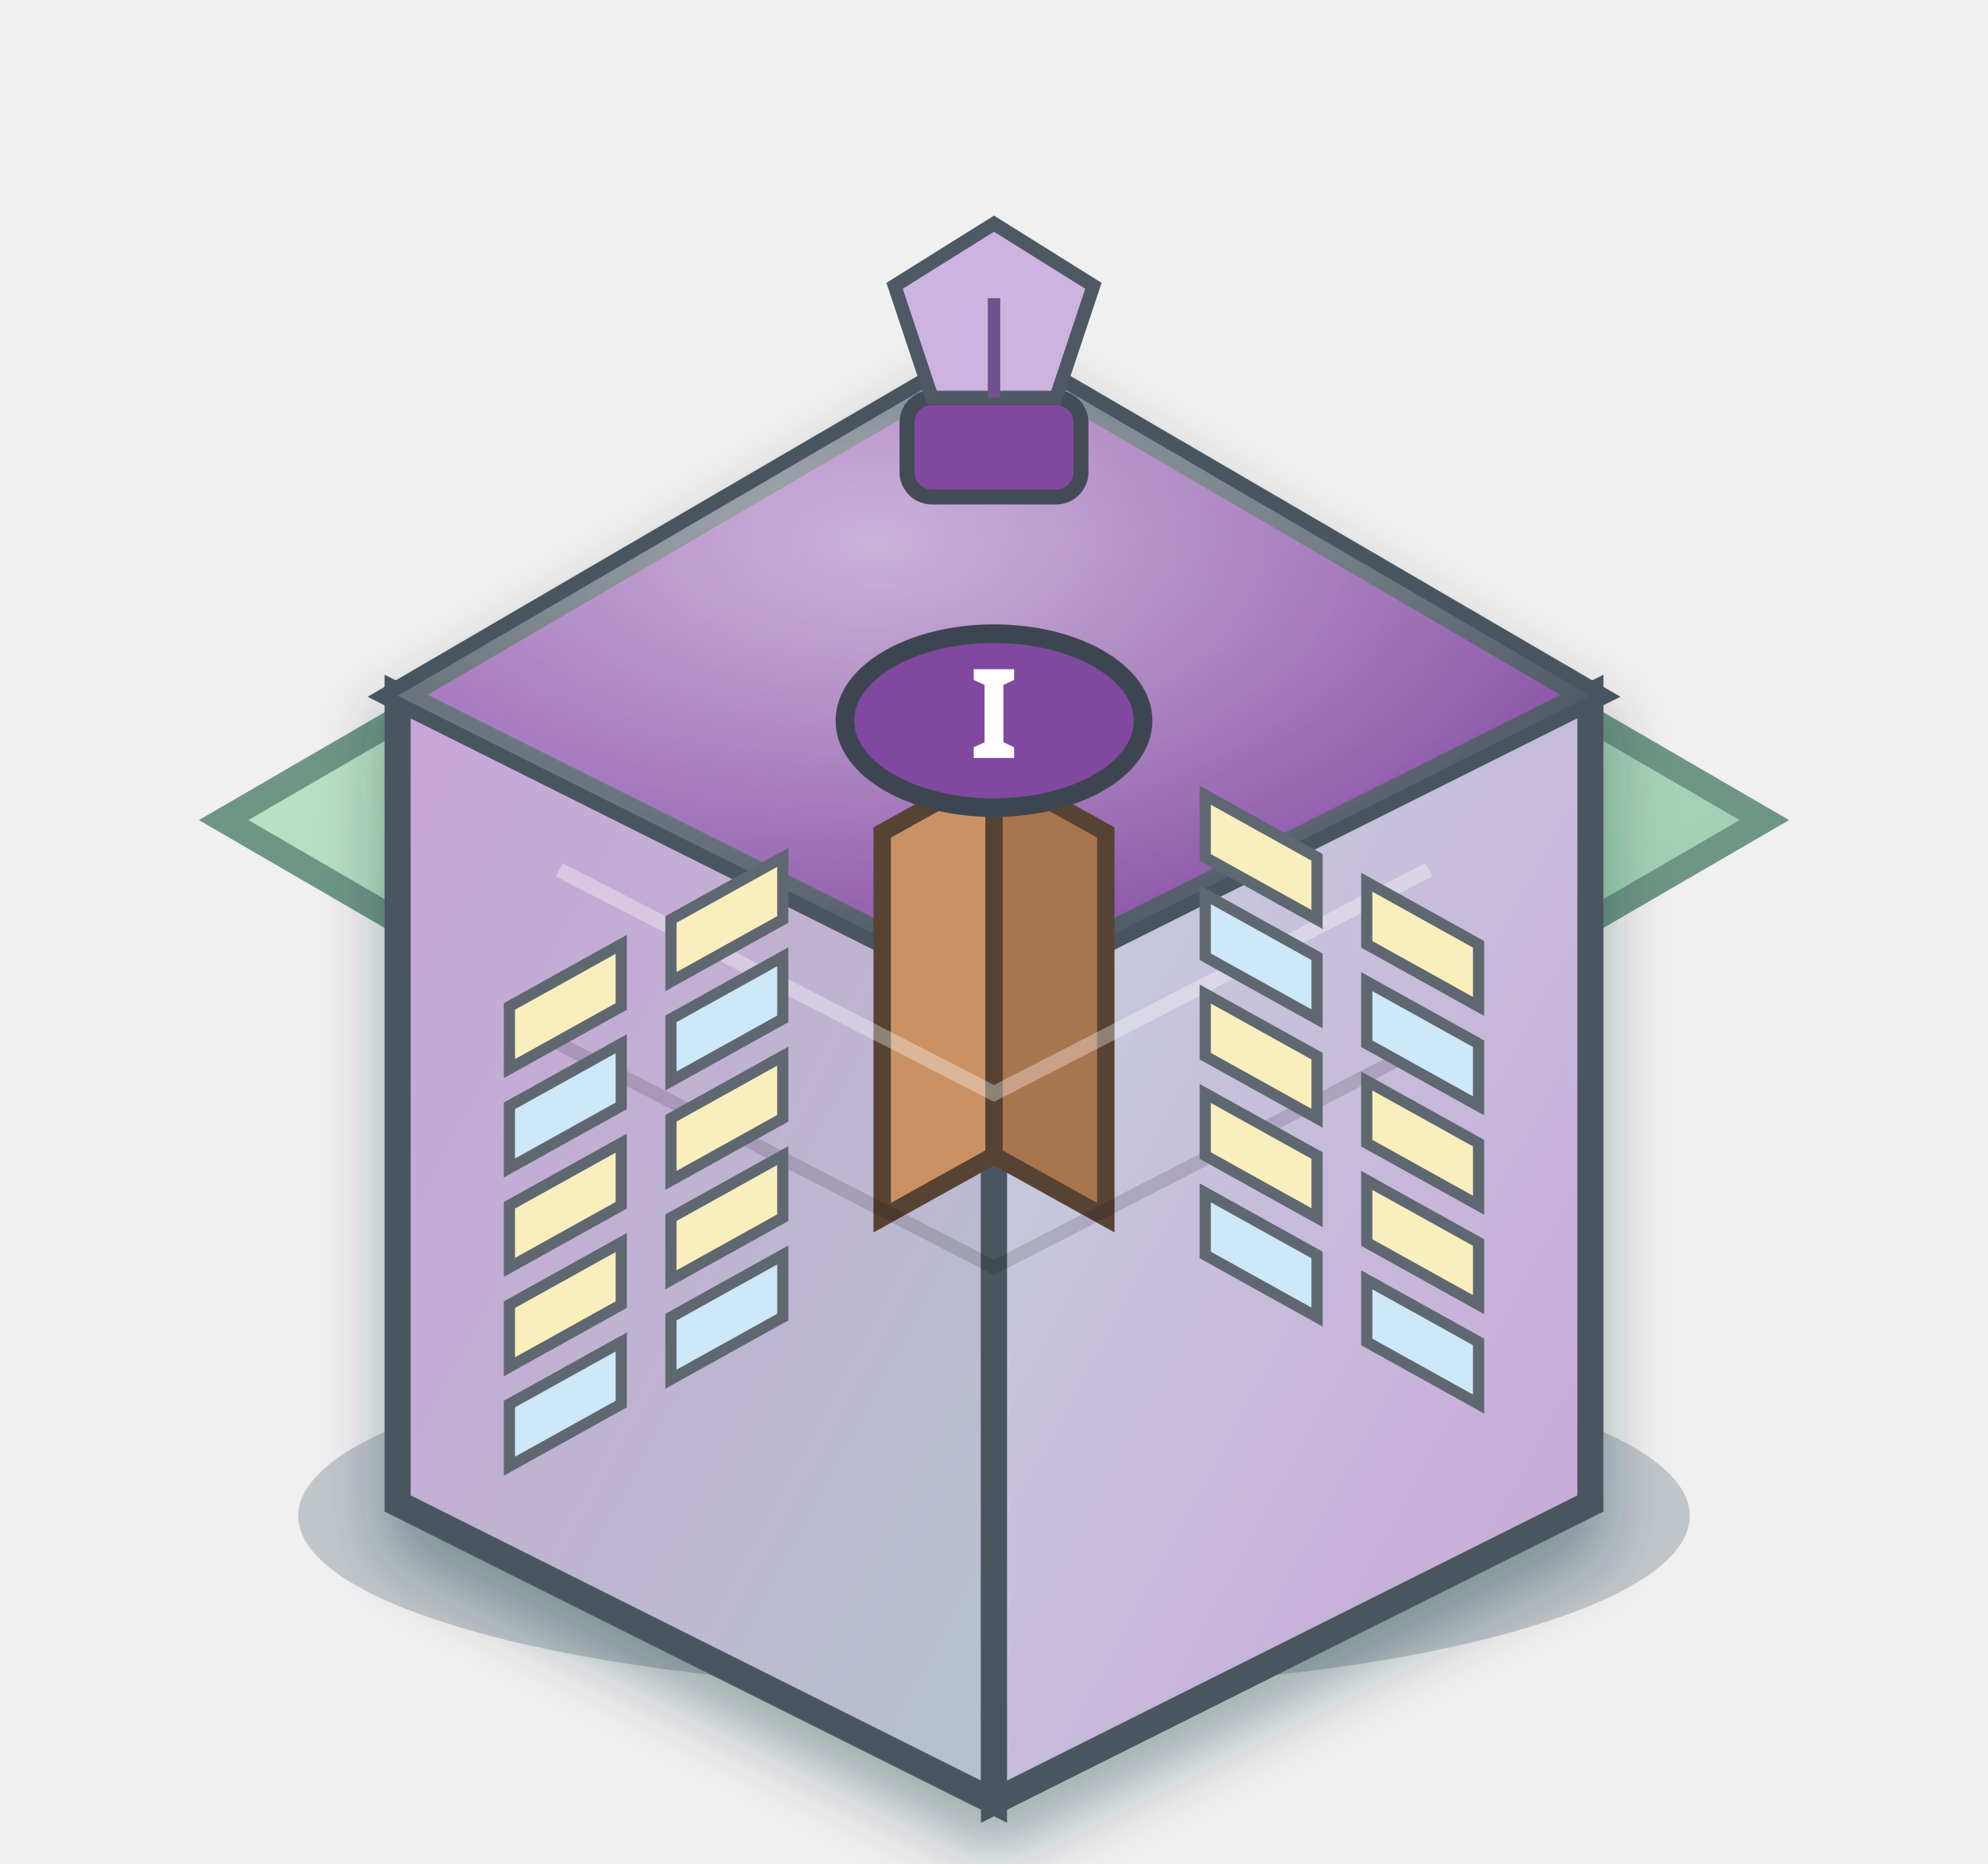
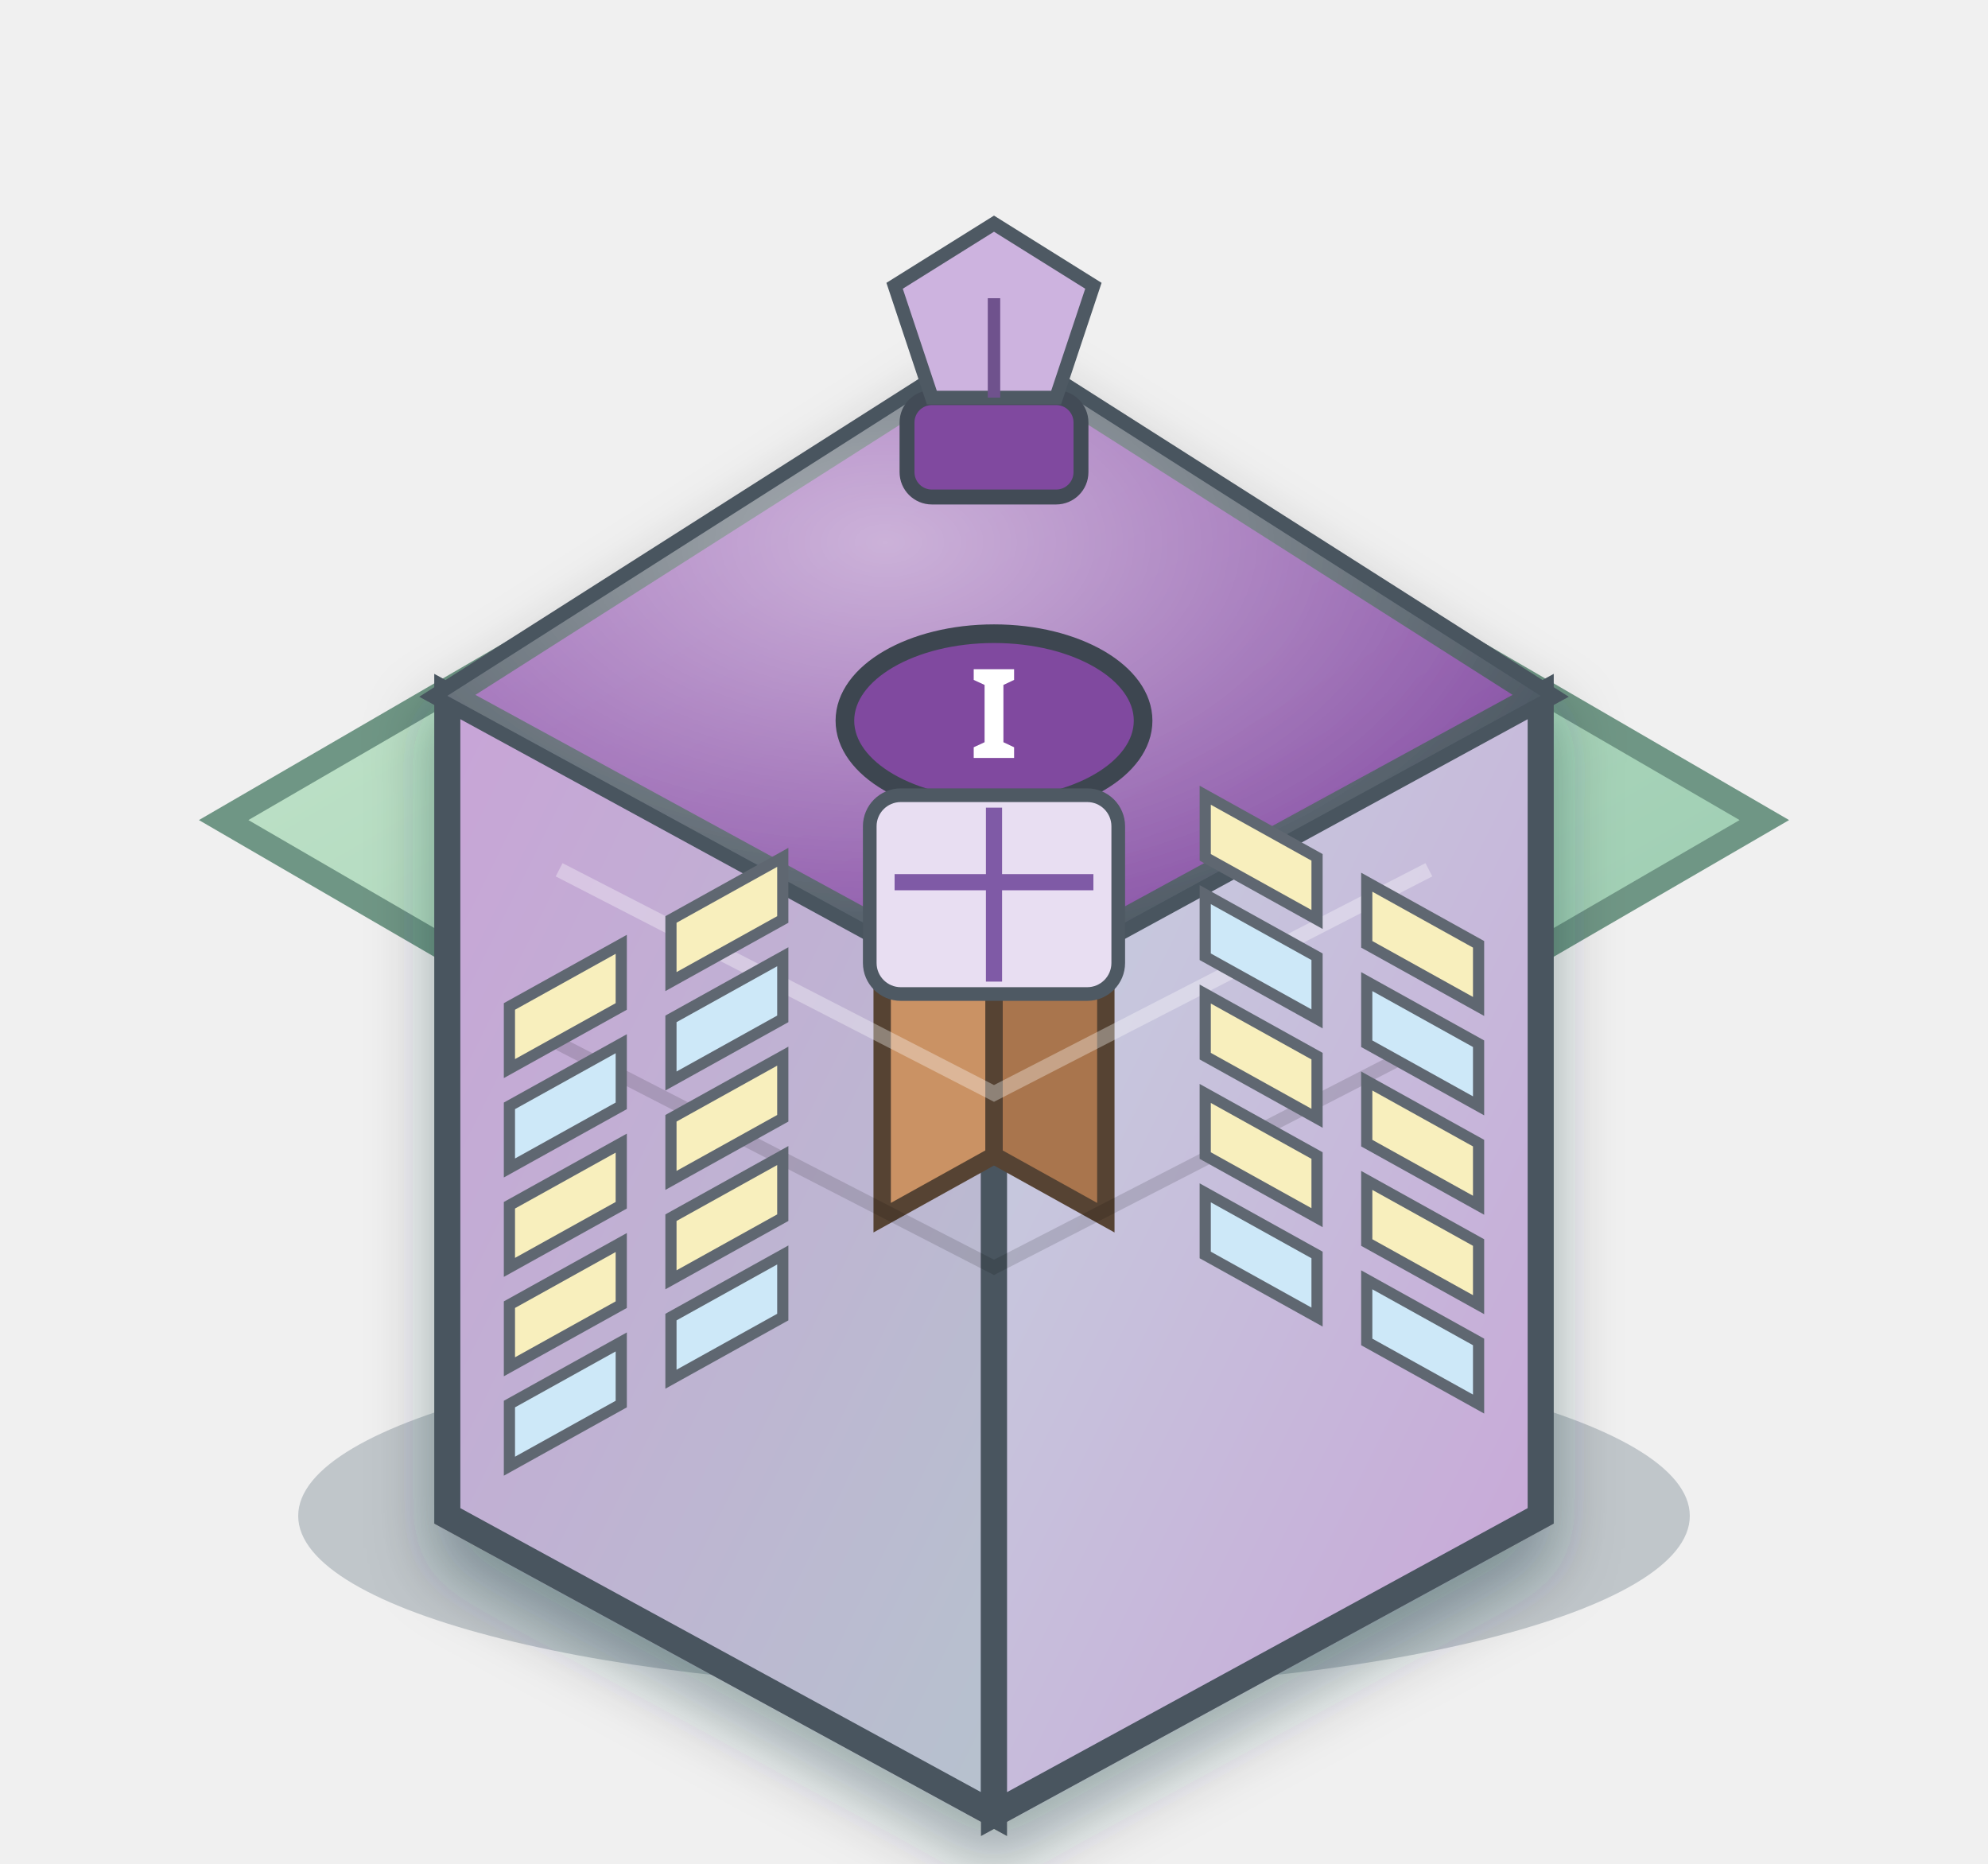
<svg xmlns="http://www.w3.org/2000/svg" width="160" height="150" viewBox="0 0 160 150" fill="none">
  <defs>
    <linearGradient id="ground" x1="0" y1="0" x2="1" y2="1">
      <stop offset="0%" stop-color="#c7e7cd" />
      <stop offset="100%" stop-color="#95c8ad" />
    </linearGradient>
    <linearGradient id="roofFace" x1="0" y1="0" x2="1" y2="1">
      <stop offset="0%" stop-color="#9a62b5" />
      <stop offset="100%" stop-color="#80499f" />
    </linearGradient>
    <linearGradient id="wallL" x1="0" y1="0" x2="1" y2="1">
      <stop offset="0%" stop-color="#c8a4d7" />
      <stop offset="100%" stop-color="#b6c2ce" />
    </linearGradient>
    <linearGradient id="wallR" x1="0" y1="0" x2="1" y2="1">
      <stop offset="0%" stop-color="#c6d2df" />
      <stop offset="100%" stop-color="#c8a4d7" />
    </linearGradient>
    <radialGradient id="roofSpec" cx="40%" cy="30%" r="70%">
      <stop offset="0%" stop-color="#ffffff88" />
      <stop offset="100%" stop-color="#ffffff00" />
    </radialGradient>
    <filter id="softShadow" x="-20%" y="-20%" width="140%" height="140%">
      <feDropShadow dx="0" dy="3" stdDeviation="2.6" flood-color="#122a38" flood-opacity="0.35" />
    </filter>
  </defs>
  <ellipse cx="80" cy="122" rx="56" ry="14" fill="#173246" opacity="0.22" />
  <polygon points="80,30 142,66 80,102 18,66" fill="url(#ground)" stroke="#6f9685" stroke-width="2" />
  <g filter="url(#softShadow)">
-     <polygon points="32,56 80,80 80,145 32,121" fill="url(#wallL)" stroke="#48545f" stroke-width="2.1" />
-     <polygon points="128,56 80,80 80,145 128,121" fill="url(#wallR)" stroke="#48545f" stroke-width="2.1" />
-     <polygon points="80,28 128,56 80,80 32,56" fill="url(#roofFace)" stroke="#48545f" stroke-width="2.3" />
-     <polygon points="80,28 128,56 80,80 32,56" fill="url(#roofSpec)" />
+     <polygon points="36,56 80,80 80,146 36,122" fill="url(#wallL)" stroke="#48545f" stroke-width="2.1" />
+     <polygon points="124,56 80,80 80,146 124,122" fill="url(#wallR)" stroke="#48545f" stroke-width="2.1" />
+     <polygon points="80,28 124,56 80,80 36,56" fill="url(#roofFace)" stroke="#48545f" stroke-width="2.3" />
+     <polygon points="80,28 124,56 80,80 36,56" fill="url(#roofSpec)" />
  </g>
  <polygon points="80,62 89,67 89,98 80,93" fill="#a9754d" stroke="#564333" stroke-width="1.4" />
  <polygon points="80,62 71,67 71,98 80,93" fill="#ca9264" stroke="#564333" stroke-width="1.4" />
  <polyline points="45,70 80,88 115,70" stroke="#ffffff55" stroke-width="1.2" />
  <polyline points="45,84 80,102 115,84" stroke="#00000022" stroke-width="1.1" />
  <polygon points="97,64 106,69 106,74 97,69" fill="#f8efbd" stroke="#5f6771" stroke-width="0.9" />
  <polygon points="110,71 119,76 119,81 110,76" fill="#f8efbd" stroke="#5f6771" stroke-width="0.9" />
  <polygon points="97,72 106,77 106,82 97,77" fill="#cde8f8" stroke="#5f6771" stroke-width="0.9" />
  <polygon points="110,79 119,84 119,89 110,84" fill="#cde8f8" stroke="#5f6771" stroke-width="0.9" />
  <polygon points="97,80 106,85 106,90 97,85" fill="#f8efbd" stroke="#5f6771" stroke-width="0.9" />
  <polygon points="110,87 119,92 119,97 110,92" fill="#f8efbd" stroke="#5f6771" stroke-width="0.9" />
  <polygon points="97,88 106,93 106,98 97,93" fill="#f8efbd" stroke="#5f6771" stroke-width="0.9" />
  <polygon points="110,95 119,100 119,105 110,100" fill="#f8efbd" stroke="#5f6771" stroke-width="0.9" />
  <polygon points="97,96 106,101 106,106 97,101" fill="#cde8f8" stroke="#5f6771" stroke-width="0.9" />
  <polygon points="110,103 119,108 119,113 110,108" fill="#cde8f8" stroke="#5f6771" stroke-width="0.9" />
  <polygon points="63,69 54,74 54,79 63,74" fill="#f8efbd" stroke="#5f6771" stroke-width="0.9" />
  <polygon points="50,76 41,81 41,86 50,81" fill="#f8efbd" stroke="#5f6771" stroke-width="0.9" />
  <polygon points="63,77 54,82 54,87 63,82" fill="#cde8f8" stroke="#5f6771" stroke-width="0.9" />
  <polygon points="50,84 41,89 41,94 50,89" fill="#cde8f8" stroke="#5f6771" stroke-width="0.9" />
  <polygon points="63,85 54,90 54,95 63,90" fill="#f8efbd" stroke="#5f6771" stroke-width="0.9" />
  <polygon points="50,92 41,97 41,102 50,97" fill="#f8efbd" stroke="#5f6771" stroke-width="0.9" />
  <polygon points="63,93 54,98 54,103 63,98" fill="#f8efbd" stroke="#5f6771" stroke-width="0.9" />
  <polygon points="50,100 41,105 41,110 50,105" fill="#f8efbd" stroke="#5f6771" stroke-width="0.9" />
  <polygon points="63,101 54,106 54,111 63,106" fill="#cde8f8" stroke="#5f6771" stroke-width="0.9" />
  <polygon points="50,108 41,113 41,118 50,113" fill="#cde8f8" stroke="#5f6771" stroke-width="0.9" />
  <ellipse cx="80" cy="58" rx="12" ry="7" fill="#80499f" stroke="#3d4650" stroke-width="1.5" />
  <text x="80" y="61" font-size="10" text-anchor="middle" fill="#ffffff" font-family="Verdana" font-weight="700">I</text>
+   <rect x="70" y="64" width="20" height="16" rx="2.5" fill="#e8def2" stroke="#4e5963" stroke-width="1.1" />
+   <line x1="80" y1="65" x2="80" y2="79" stroke="#7f5aa6" stroke-width="1.3" />
+   <line x1="72" y1="71" x2="88" y2="71" stroke="#7f5aa6" stroke-width="1.3" />
  <rect x="73" y="32" width="14" height="8" rx="2" fill="#80499f" stroke="#424b56" stroke-width="1.2" />
  <rect x="76" y="26" width="8" height="6" rx="1.5" fill="#b9d4ea" stroke="#424b56" stroke-width="1" />
  <path d="M80 18 L88 23 L85 32 L75 32 L72 23 Z" fill="#cdb3df" stroke="#4e5963" stroke-width="1.1" />
  <line x1="80" y1="24" x2="80" y2="32" stroke="#6f528d" stroke-width="1" />
</svg>
